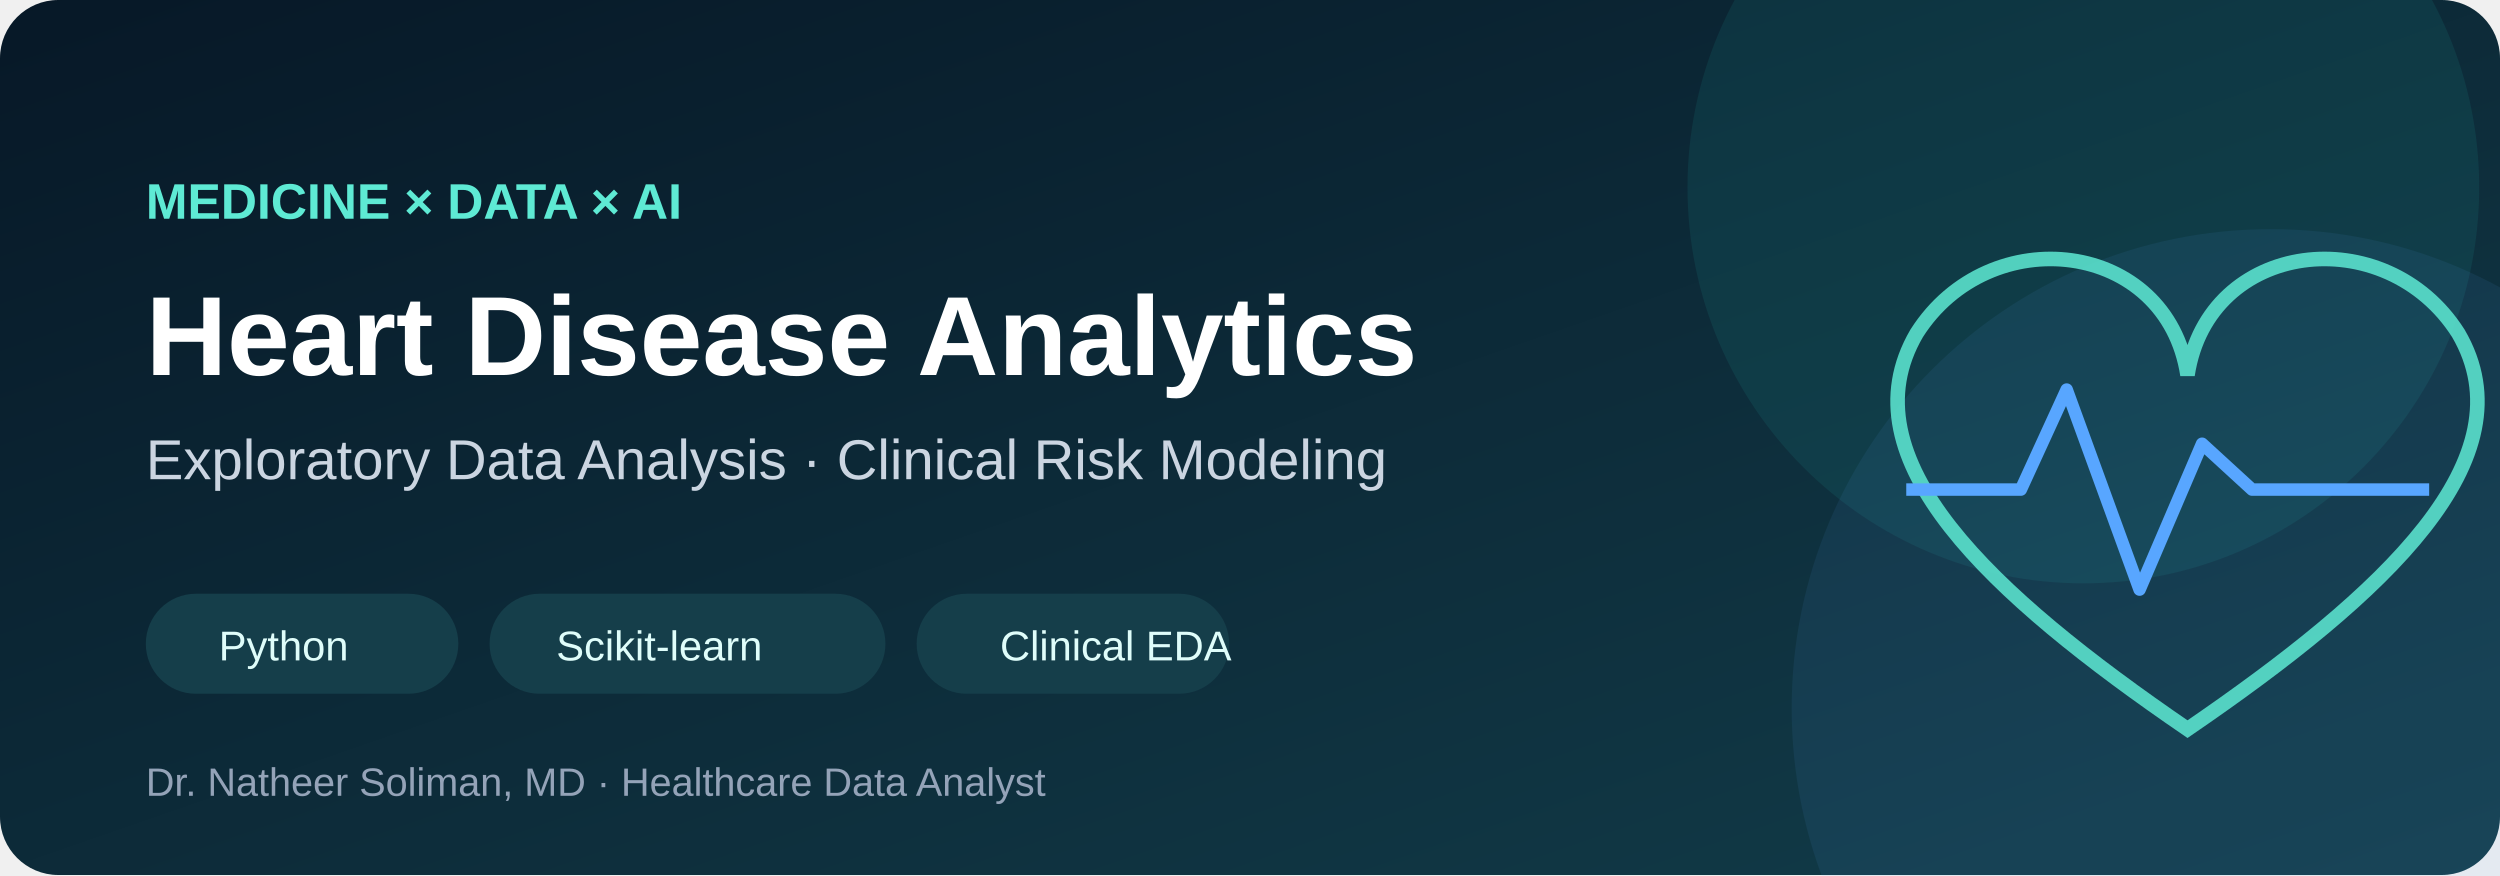
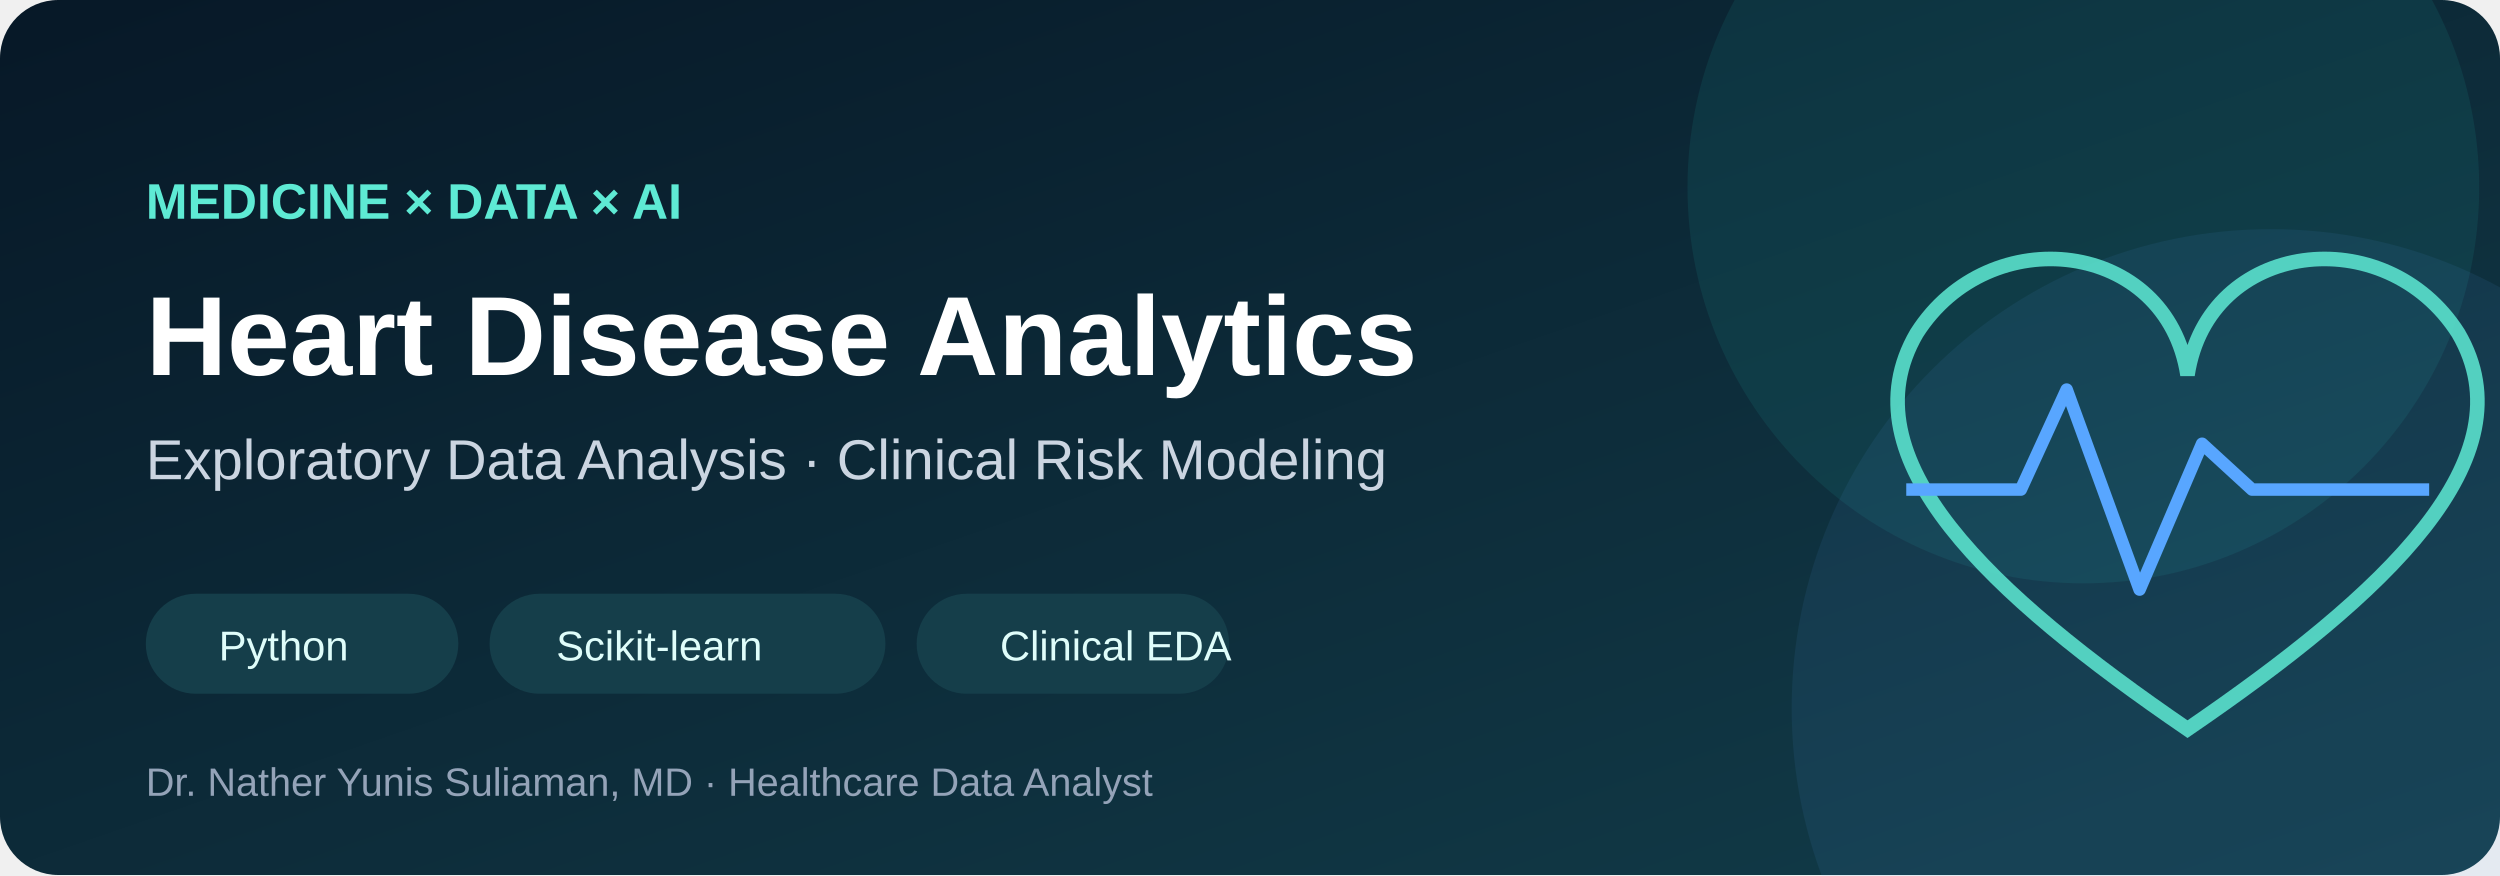
<svg xmlns="http://www.w3.org/2000/svg" width="1200" height="420" viewBox="0 0 1200 420">
  <defs>
    <linearGradient id="g" x1="0" y1="0" x2="1" y2="1">
      <stop stop-color="#071827" />
      <stop offset="1" stop-color="#123d4a" />
    </linearGradient>
  </defs>
  <rect width="1200" height="420" rx="28" fill="url(#g)" />
  <circle cx="1000" cy="90" r="190" fill="#21c4b6" opacity=".10" />
  <circle cx="1090" cy="340" r="230" fill="#58a6ff" opacity=".08" />
  <text x="70" y="105" fill="#5eead4" font-family="Arial,sans-serif" font-size="24" font-weight="700">MEDICINE × DATA × AI</text>
  <text x="70" y="180" fill="white" font-family="Arial,sans-serif" font-size="54" font-weight="700">Heart Disease Analytics</text>
  <text x="70" y="230" fill="#cbd5e1" font-family="Arial,sans-serif" font-size="27">Exploratory Data Analysis · Clinical Risk Modeling</text>
  <rect x="70" y="285" width="150" height="48" rx="24" fill="#153e4a" />
  <text x="105" y="317" fill="#dffdfa" font-family="Arial,sans-serif" font-size="20">Python</text>
  <rect x="235" y="285" width="190" height="48" rx="24" fill="#153e4a" />
  <text x="267" y="317" fill="#dffdfa" font-family="Arial,sans-serif" font-size="20">Scikit-learn</text>
  <rect x="440" y="285" width="150" height="48" rx="24" fill="#153e4a" />
  <text x="480" y="317" fill="#dffdfa" font-family="Arial,sans-serif" font-size="20">Clinical EDA</text>
  <path d="M920 160 C955 105 1040 115 1050 180 C1060 115 1145 105 1180 160 C1215 220 1145 285 1050 350 C955 285 885 220 920 160Z" fill="none" stroke="#5eead4" stroke-width="7" opacity=".85" />
  <path d="M915 235h55l22-48 35 96 30-70 24 22h85" fill="none" stroke="#58a6ff" stroke-width="6" stroke-linejoin="round" />
-   <text x="70" y="382" fill="#94a3b8" font-family="Arial,sans-serif" font-size="19">Dr. Natheer Soliman, MD · Healthcare Data Analyst</text>
+   <text x="70" y="382" fill="#94a3b8" font-family="Arial,sans-serif" font-size="19">Dr. Nather Yunis Suliaman, MD · Healthcare Data Analyst</text>
</svg>
